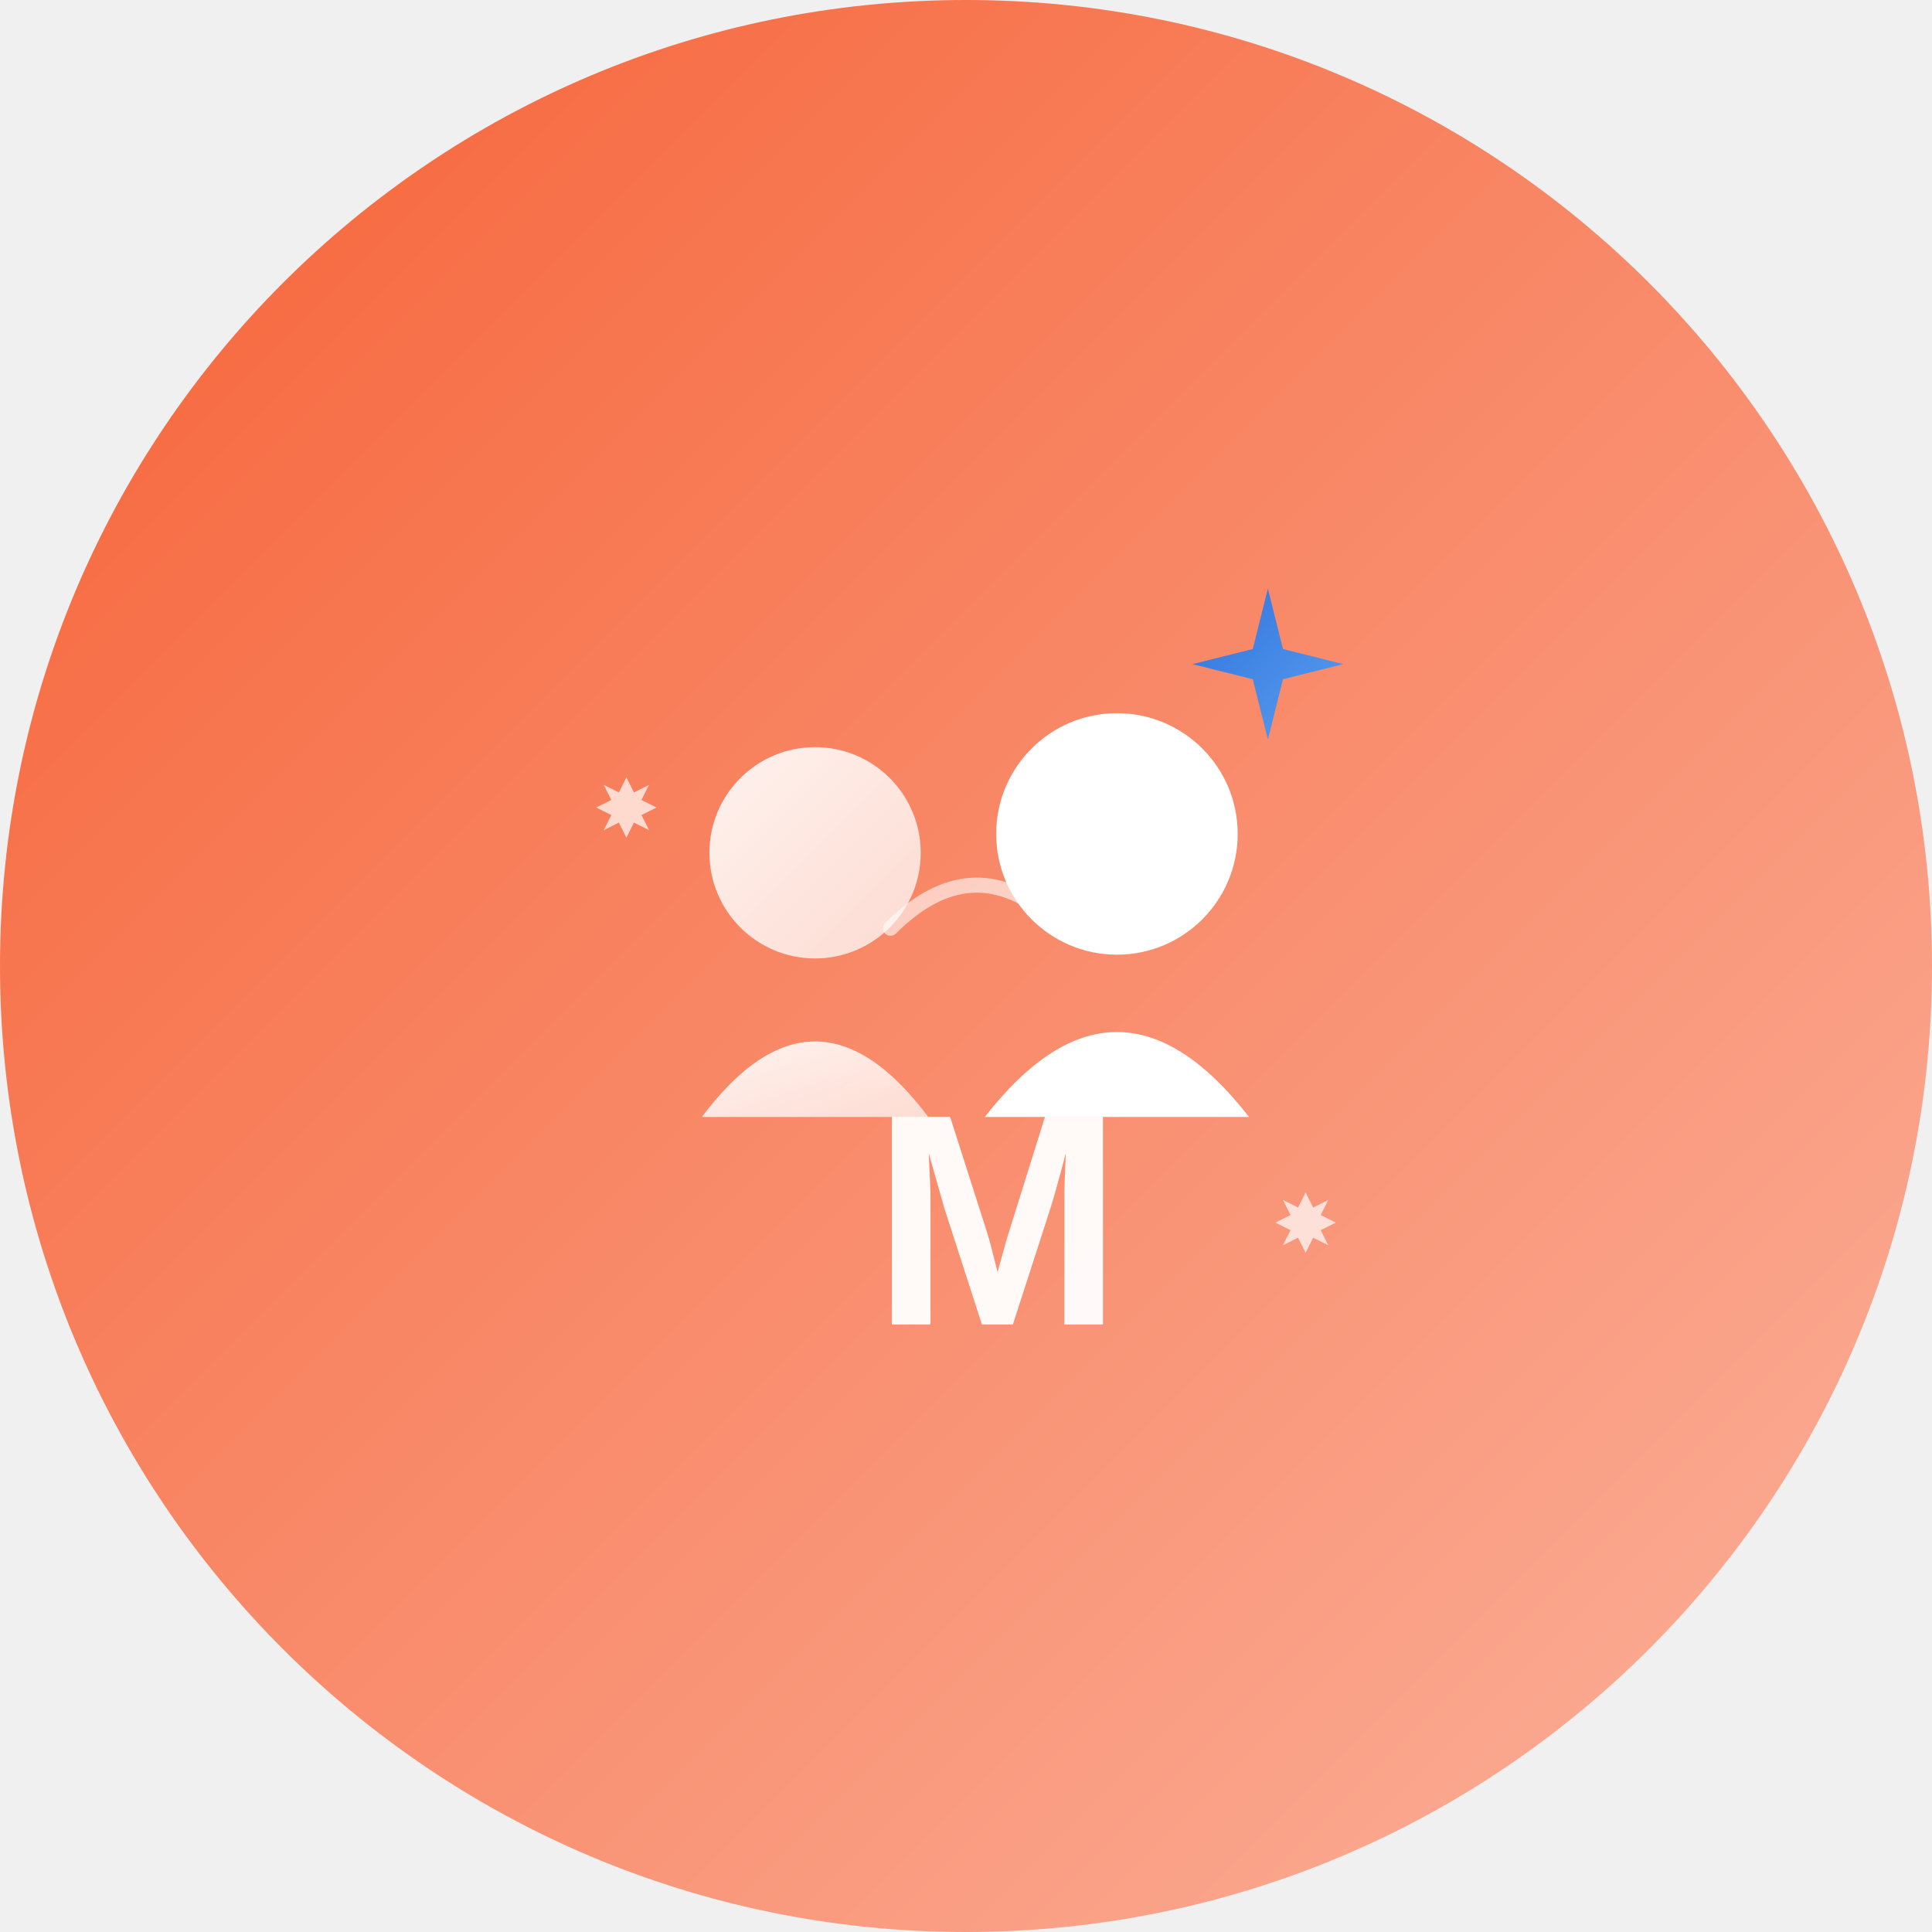
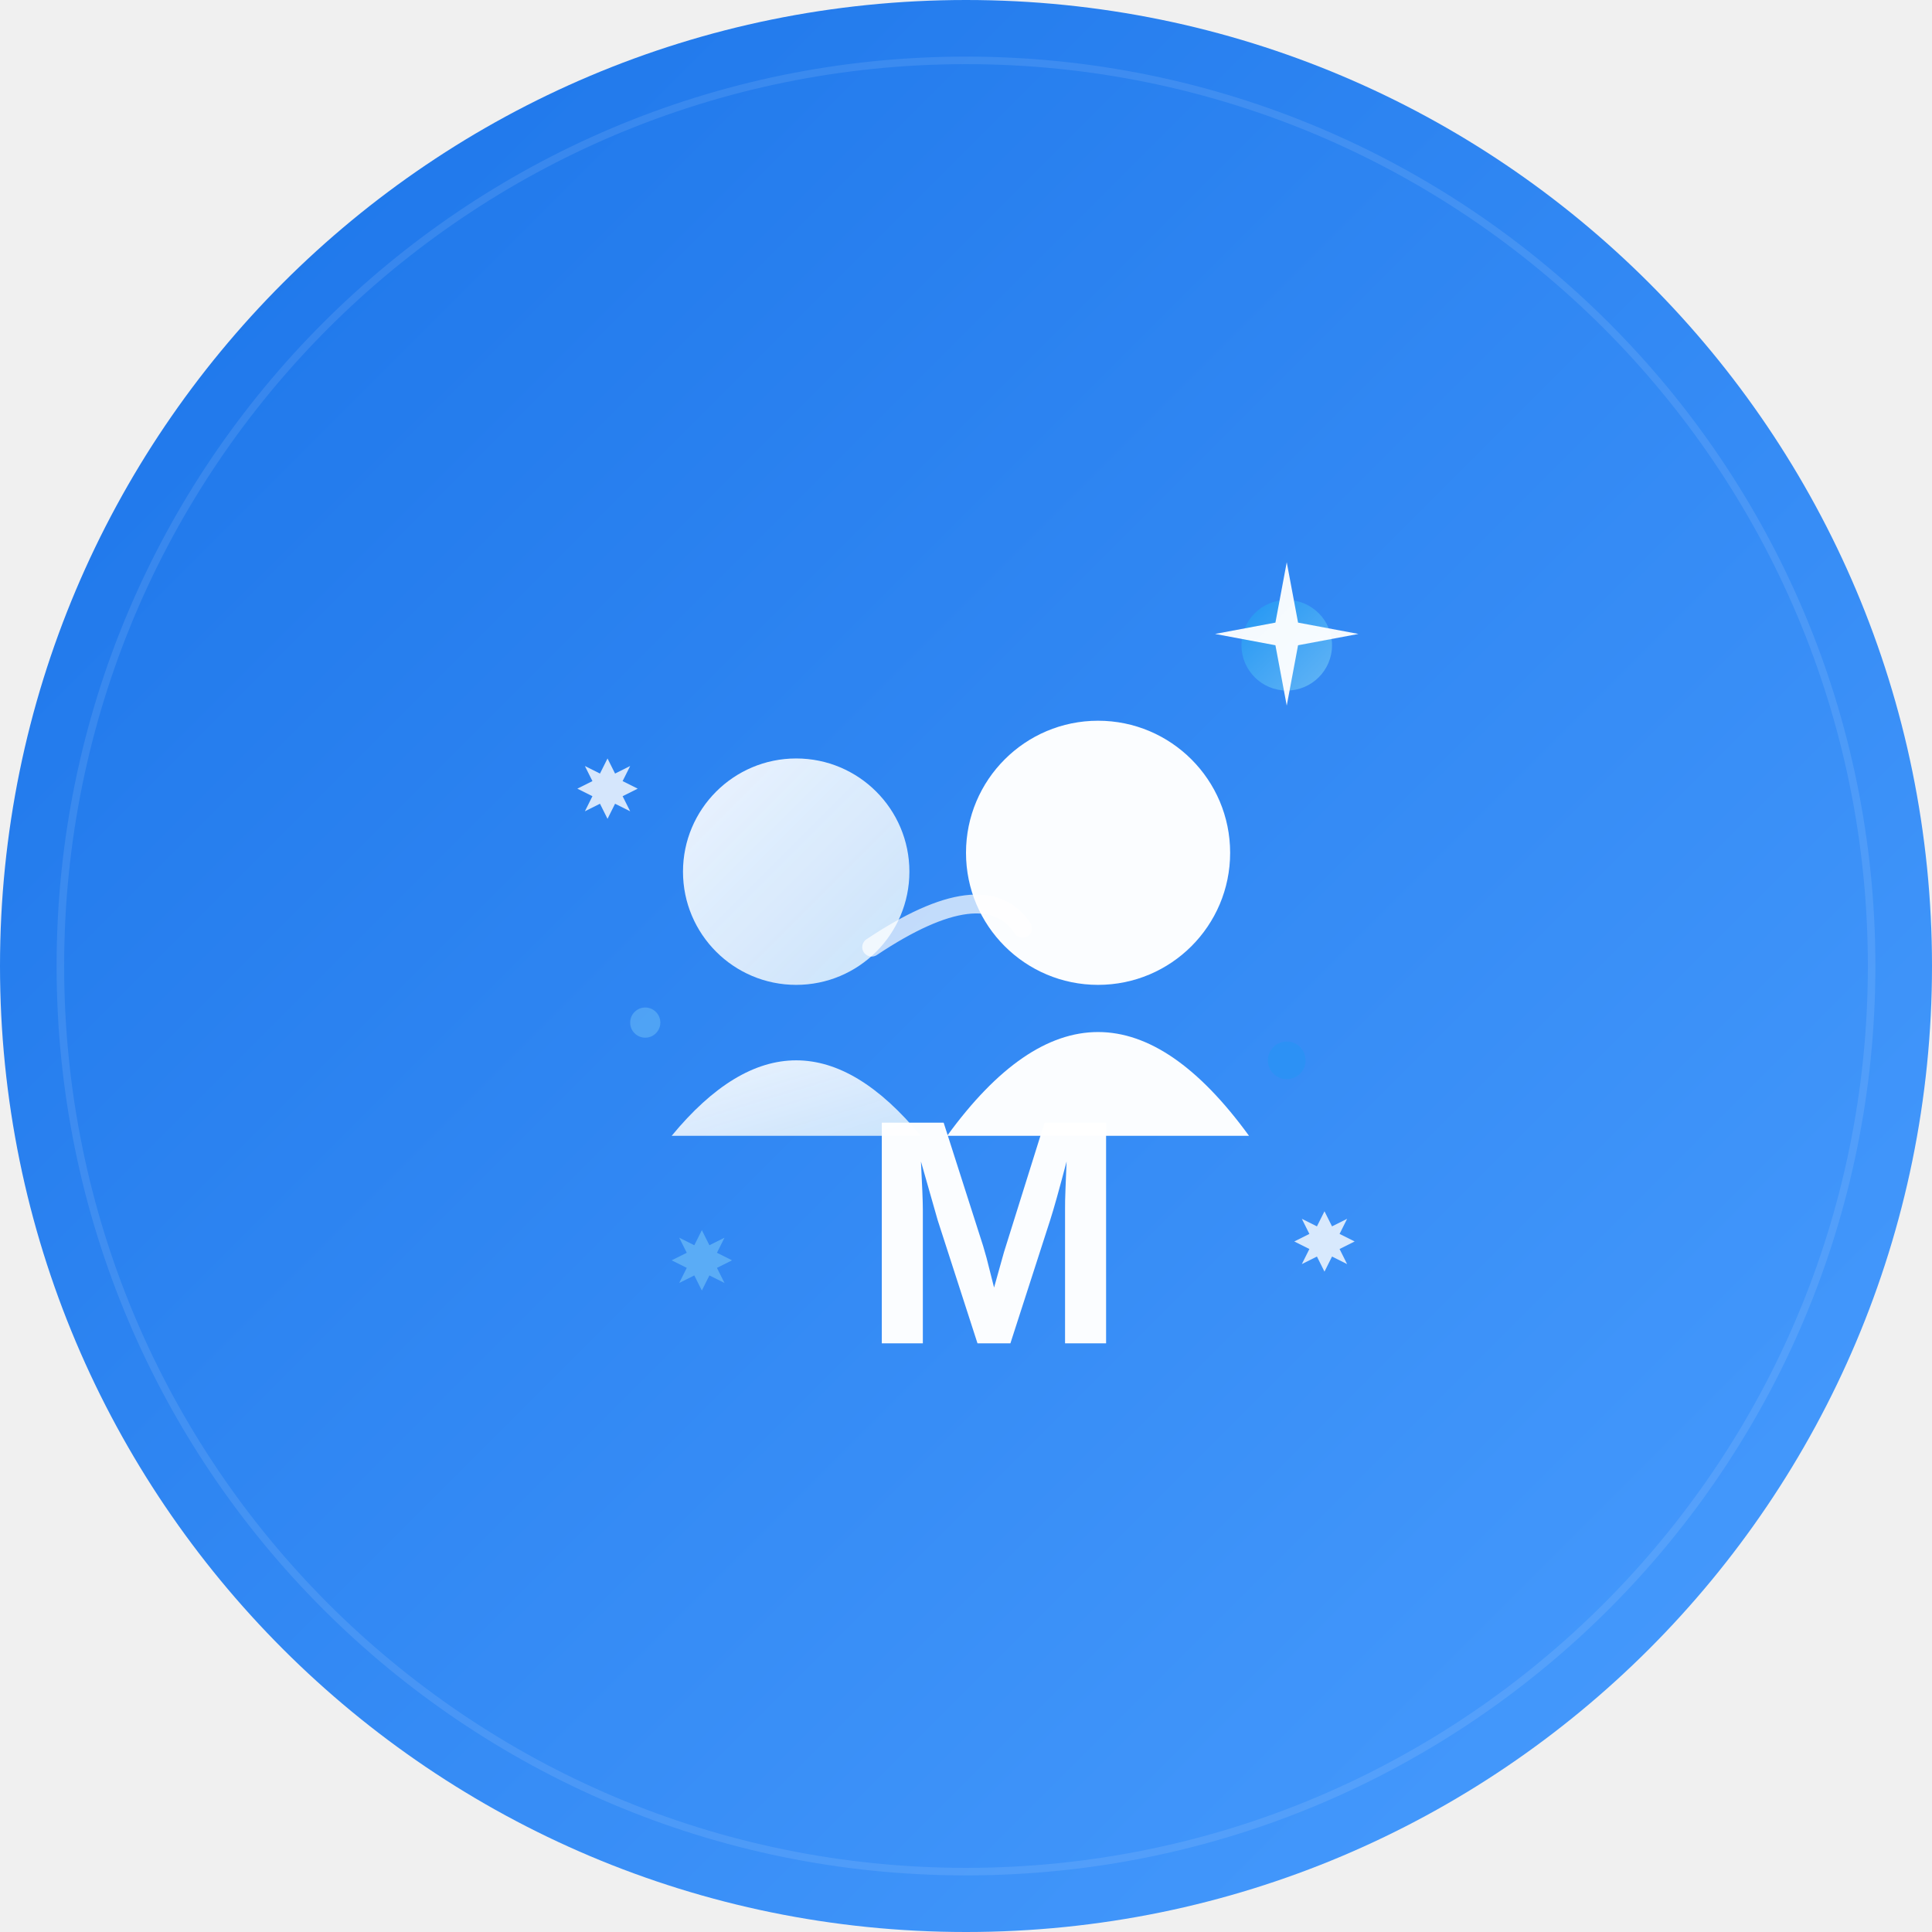
<svg xmlns="http://www.w3.org/2000/svg" width="512" height="512" viewBox="0 0 512 512" fill="none">
-   <circle cx="256" cy="256" r="256" fill="url(#gradient1)" />
+   <circle cx="256" cy="256" r="256" fill="url(#blueGradient1)" />
  <defs>
-     <linearGradient id="gradient1" x1="0%" y1="0%" x2="100%" y2="100%">
-       <stop offset="0%" style="stop-color:#F66135;stop-opacity:1" />
-       <stop offset="100%" style="stop-color:#FBB39E;stop-opacity:1" />
-     </linearGradient>
-     <linearGradient id="gradient2" x1="0%" y1="0%" x2="100%" y2="100%">
-       <stop offset="0%" style="stop-color:#FFFFFF;stop-opacity:0.9" />
-       <stop offset="100%" style="stop-color:#FFFFFF;stop-opacity:0.7" />
-     </linearGradient>
-     <linearGradient id="gradient3" x1="0%" y1="0%" x2="100%" y2="100%">
+     <linearGradient id="blueGradient1" x1="0%" y1="0%" x2="100%" y2="100%">
      <stop offset="0%" style="stop-color:#1A73E8;stop-opacity:1" />
      <stop offset="100%" style="stop-color:#4A9EFF;stop-opacity:1" />
    </linearGradient>
+     <linearGradient id="blueGradient2" x1="0%" y1="0%" x2="100%" y2="100%">
+       <stop offset="0%" style="stop-color:#FFFFFF;stop-opacity:0.95" />
+       <stop offset="100%" style="stop-color:#E3F2FD;stop-opacity:0.9" />
+     </linearGradient>
+     <linearGradient id="blueGradient3" x1="0%" y1="0%" x2="100%" y2="100%">
+       <stop offset="0%" style="stop-color:#0D47A1;stop-opacity:1" />
+       <stop offset="100%" style="stop-color:#1976D2;stop-opacity:1" />
+     </linearGradient>
+     <linearGradient id="accentGradient" x1="0%" y1="0%" x2="100%" y2="100%">
+       <stop offset="0%" style="stop-color:#2196F3;stop-opacity:1" />
+       <stop offset="100%" style="stop-color:#64B5F6;stop-opacity:1" />
+     </linearGradient>
  </defs>
  <g transform="translate(256, 256)">
-     <circle cx="-40" cy="-30" r="28" fill="url(#gradient2)" />
-     <path d="M -70 40 Q -40 0, -10 40 Z" fill="url(#gradient2)" />
-     <circle cx="40" cy="-35" r="32" fill="#FFFFFF" />
-     <path d="M 5 40 Q 40 -5, 75 40 Z" fill="#FFFFFF" />
-     <g transform="translate(80, -80)">
-       <path d="M 0 -20 L 4 -4 L 20 0 L 4 4 L 0 20 L -4 4 L -20 0 L -4 -4 Z" fill="url(#gradient3)" opacity="0.9">
-         <animateTransform attributeName="transform" type="rotate" from="0" to="360" dur="8s" repeatCount="indefinite" />
+     <circle cx="-45" cy="-25" r="30" fill="url(#blueGradient2)" opacity="0.95" />
+     <path d="M -78 45 Q -45 5, -12 45 Z" fill="url(#blueGradient2)" opacity="0.95" />
+     <circle cx="35" cy="-30" r="35" fill="#FFFFFF" opacity="0.98" />
+     <path d="M -5 45 Q 35 -10, 75 45 Z" fill="#FFFFFF" opacity="0.98" />
+     <g transform="translate(85, -85)">
+       <circle cx="0" cy="0" r="12" fill="url(#accentGradient)">
+         <animate attributeName="r" values="10;14;10" dur="2s" repeatCount="indefinite" />
+         <animate attributeName="opacity" values="0.8;1;0.8" dur="2s" repeatCount="indefinite" />
+       </circle>
+       <path d="M 0 -22 L 3 -6 L 19 -3 L 3 0 L 0 16 L -3 0 L -19 -3 L -3 -6 Z" fill="#FFFFFF" opacity="0.95">
+         <animateTransform attributeName="transform" type="rotate" from="0" to="360" dur="10s" repeatCount="indefinite" />
      </path>
    </g>
-     <g opacity="0.7">
-       <path d="M -90 -50 L -88 -46 L -84 -48 L -86 -44 L -82 -42 L -86 -40 L -84 -36 L -88 -38 L -90 -34 L -92 -38 L -96 -36 L -94 -40 L -98 -42 L -94 -44 L -96 -48 L -92 -46 Z" fill="#FFFFFF">
-         <animate attributeName="opacity" values="0.3;1;0.3" dur="2s" repeatCount="indefinite" />
+     <g opacity="0.8">
+       <path d="M -95 -55 L -93 -51 L -89 -53 L -91 -49 L -87 -47 L -91 -45 L -89 -41 L -93 -43 L -95 -39 L -97 -43 L -101 -41 L -99 -45 L -103 -47 L -99 -49 L -101 -53 L -97 -51 Z" fill="#FFFFFF">
+         <animate attributeName="opacity" values="0.4;1;0.4" dur="2.5s" repeatCount="indefinite" />
      </path>
-       <path d="M 90 60 L 92 64 L 96 62 L 94 66 L 98 68 L 94 70 L 96 74 L 92 72 L 90 76 L 88 72 L 84 74 L 86 70 L 82 68 L 86 66 L 84 62 L 88 64 Z" fill="#FFFFFF">
-         <animate attributeName="opacity" values="0.5;1;0.5" dur="3s" repeatCount="indefinite" />
+       <path d="M 95 65 L 97 69 L 101 67 L 99 71 L 103 73 L 99 75 L 101 79 L 97 77 L 95 81 L 93 77 L 89 79 L 91 75 L 87 73 L 91 71 L 89 67 L 93 69 Z" fill="#FFFFFF">
+         <animate attributeName="opacity" values="0.5;1;0.5" dur="3.5s" repeatCount="indefinite" />
+       </path>
+       <path d="M -70 70 L -68 74 L -64 72 L -66 76 L -62 78 L -66 80 L -64 84 L -68 82 L -70 86 L -72 82 L -76 84 L -74 80 L -78 78 L -74 76 L -76 72 L -72 74 Z" fill="#64B5F6">
+         <animate attributeName="opacity" values="0.3;0.9;0.3" dur="4s" repeatCount="indefinite" />
      </path>
    </g>
-     <path d="M -20 -10 Q 0 -30, 20 -15" stroke="#FFFFFF" stroke-width="4" fill="none" stroke-linecap="round" opacity="0.6" />
-     <text x="-25" y="95" font-family="Arial, sans-serif" font-size="80" font-weight="bold" fill="#FFFFFF" opacity="0.95">M</text>
+     <path d="M -25 -5 Q 5 -25, 15 -10" stroke="#FFFFFF" stroke-width="5" fill="none" stroke-linecap="round" opacity="0.7">
+       <animate attributeName="stroke-dasharray" values="0,100;100,0;0,100" dur="3s" repeatCount="indefinite" />
+     </path>
+     <circle cx="-85" cy="15" r="4" fill="#64B5F6" opacity="0.6">
+       <animate attributeName="r" values="3;5;3" dur="3s" repeatCount="indefinite" />
+     </circle>
+     <circle cx="85" cy="25" r="5" fill="#2196F3" opacity="0.5">
+       <animate attributeName="r" values="4;6;4" dur="4s" repeatCount="indefinite" />
+     </circle>
+     <text x="-28" y="100" font-family="Arial, sans-serif" font-size="85" font-weight="900" fill="#FFFFFF" opacity="0.98">M</text>
  </g>
+   <circle cx="256" cy="256" r="240" fill="none" stroke="#FFFFFF" stroke-width="2" opacity="0.1" />
</svg>
